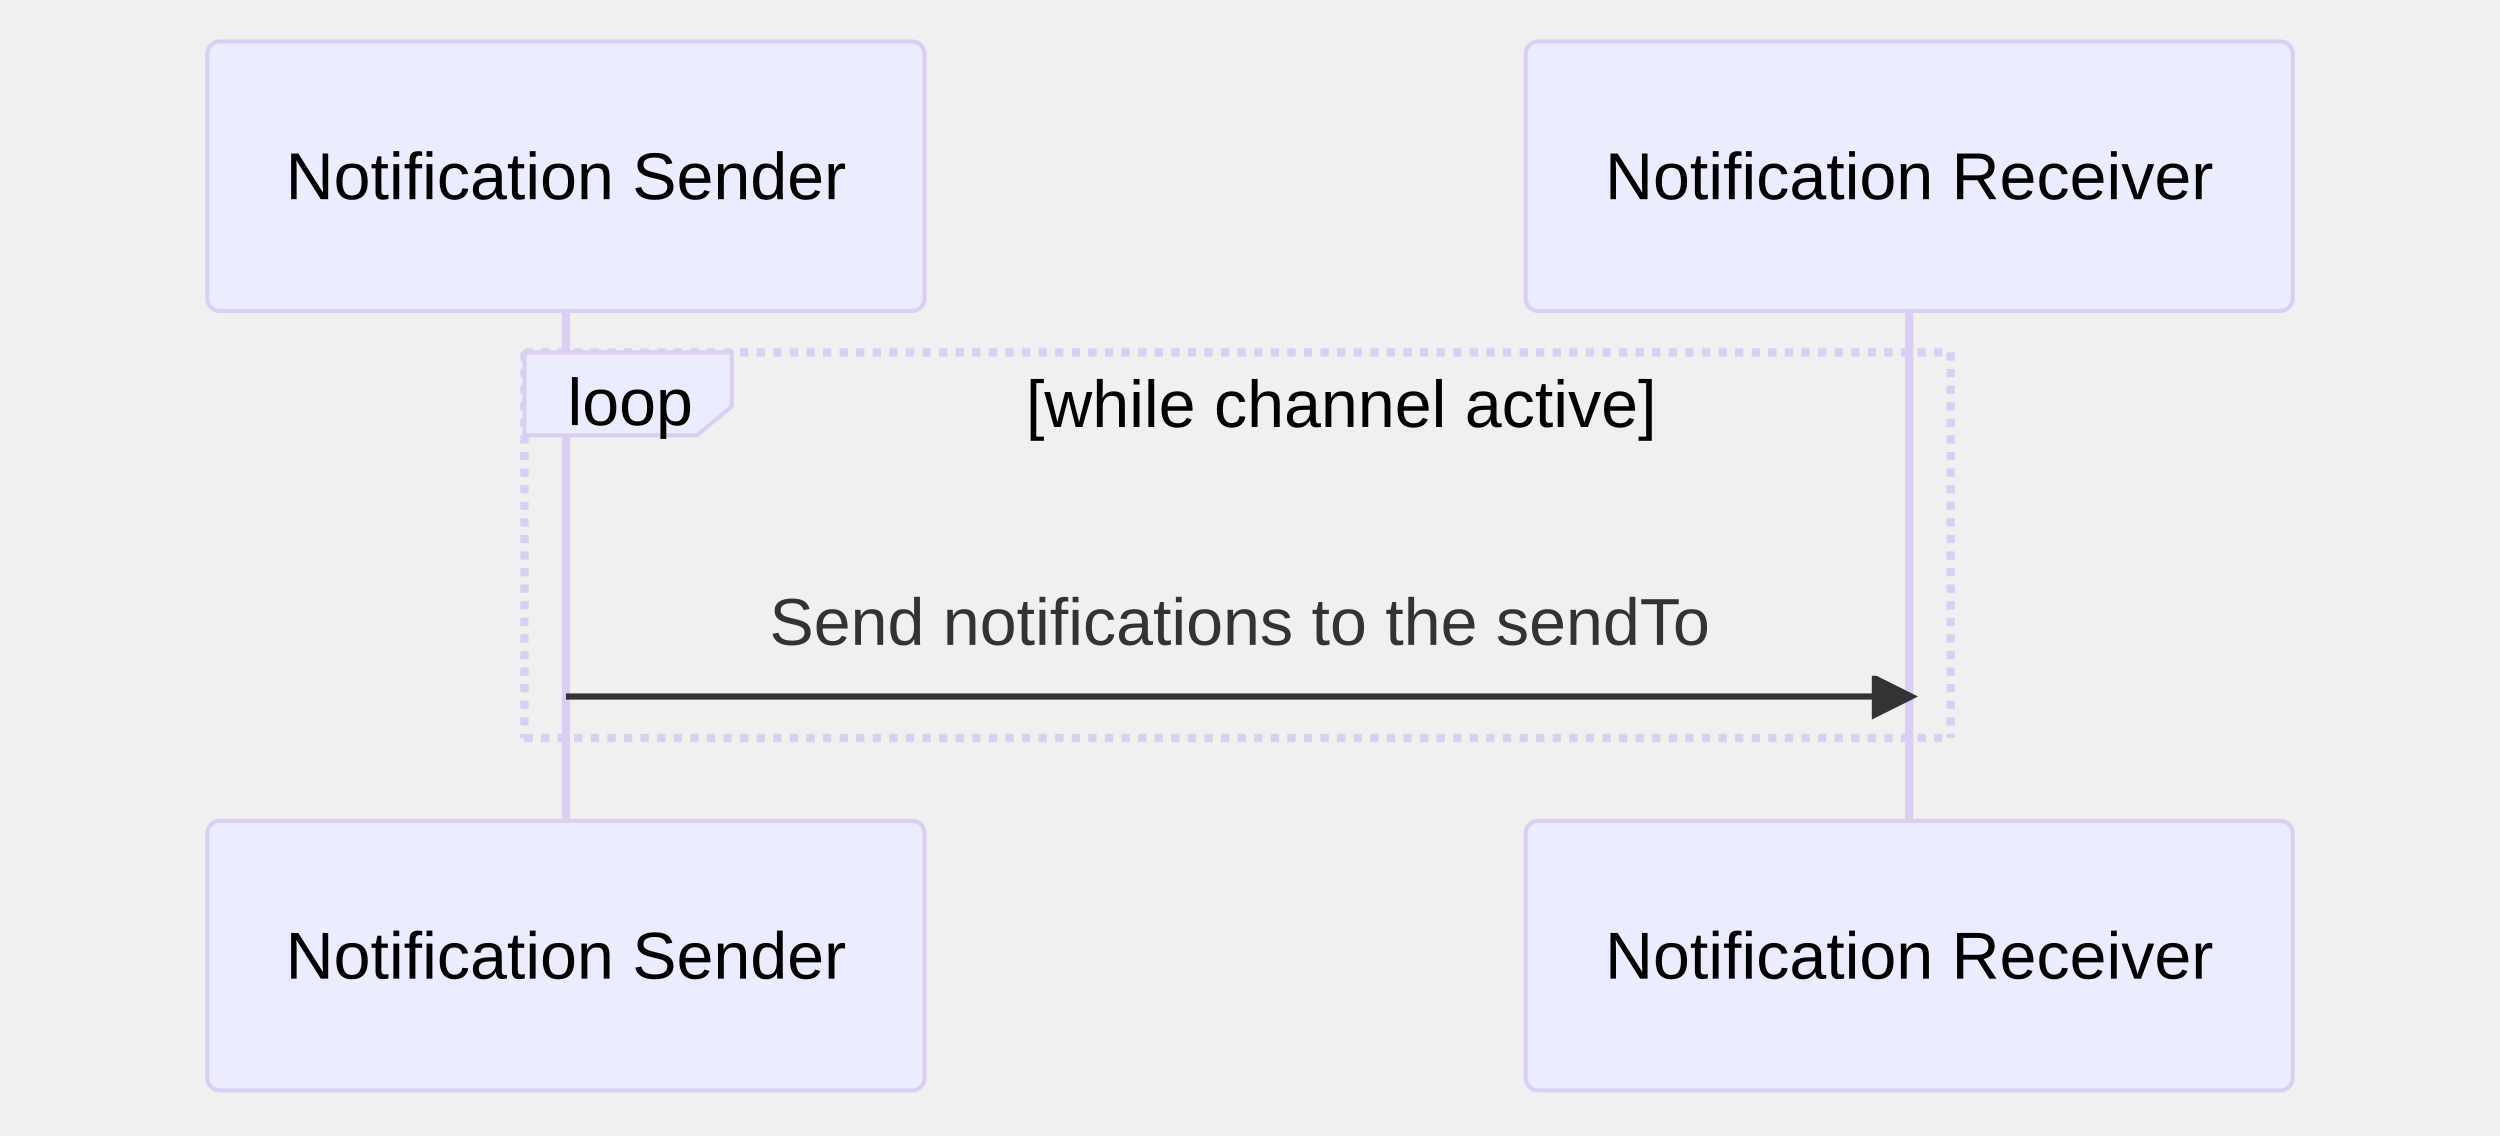
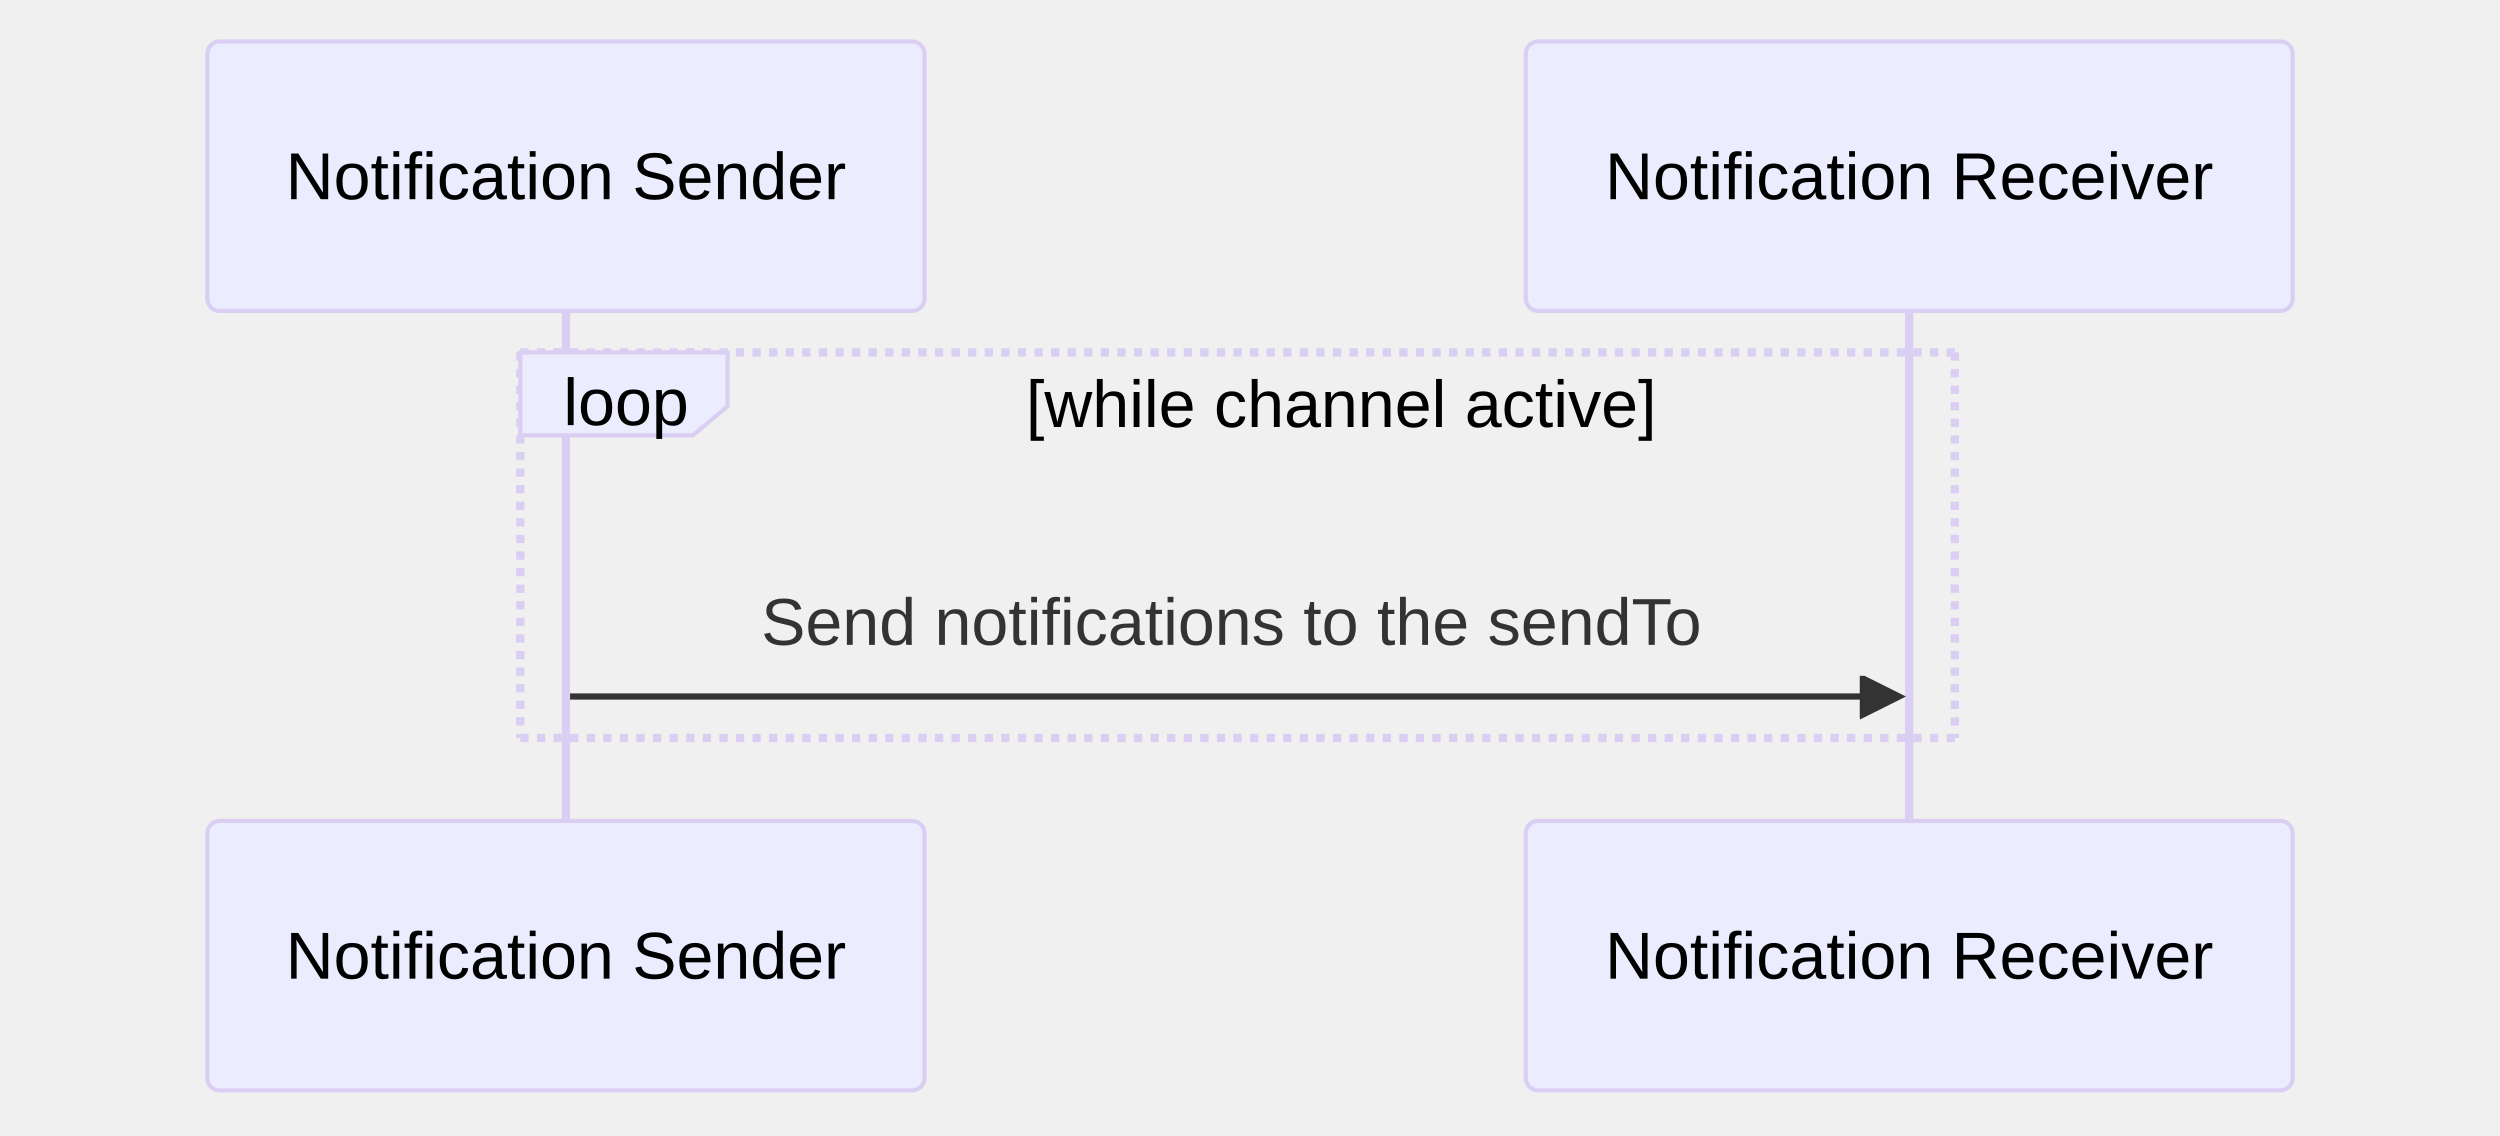
<svg xmlns="http://www.w3.org/2000/svg" aria-roledescription="sequence" role="graphics-document document" viewBox="-50 -10 603 274" style="max-width: 603px; background-color: white;" width="100%" id="my-svg">
+   <g>
+     <rect class="actor actor-bottom" ry="3" rx="3" name="Notification Receiver" height="65" width="185" stroke="#666" fill="#eaeaea" y="188" x="318" />
+     <text style="text-anchor: middle; font-size: 16px; font-weight: 400;" class="actor" alignment-baseline="central" dominant-baseline="central" y="220.5" x="410.5">
+       <tspan dy="0" x="410.5">Notification Receiver</tspan>
+     </text>
+   </g>
+   <g>
+     <rect class="actor actor-bottom" ry="3" rx="3" name="Notification Sender" height="65" width="173" stroke="#666" fill="#eaeaea" y="188" x="0" />
+     <text style="text-anchor: middle; font-size: 16px; font-weight: 400;" class="actor" alignment-baseline="central" dominant-baseline="central" y="220.5" x="86.5">
+       <tspan dy="0" x="86.5">Notification Sender</tspan>
+     </text>
+   </g>
+   <g>
+     <line stroke="#999" stroke-width="0.5px" class="200" y2="188" x2="410.5" y1="5" x1="410.5" id="actor1" />
+     <g id="root-1">
+       <rect class="actor actor-top" ry="3" rx="3" name="Notification Receiver" height="65" width="185" stroke="#666" fill="#eaeaea" y="0" x="318" />
+       <text style="text-anchor: middle; font-size: 16px; font-weight: 400;" class="actor" alignment-baseline="central" dominant-baseline="central" y="32.5" x="410.5">
+         <tspan dy="0" x="410.5">Notification Receiver</tspan>
+       </text>
+     </g>
+   </g>
+   <g>
+     <line stroke="#999" stroke-width="0.5px" class="200" y2="188" x2="86.5" y1="5" x1="86.5" id="actor0" />
+     <g id="root-0">
+       <rect class="actor actor-top" ry="3" rx="3" name="Notification Sender" height="65" width="173" stroke="#666" fill="#eaeaea" y="0" x="0" />
+       <text style="text-anchor: middle; font-size: 16px; font-weight: 400;" class="actor" alignment-baseline="central" dominant-baseline="central" y="32.5" x="86.5">
+         <tspan dy="0" x="86.5">Notification Sender</tspan>
+       </text>
+     </g>
+   </g>
  <style>#my-svg{font-family:"trebuchet ms",verdana,arial,sans-serif;font-size:16px;fill:#333;}#my-svg .error-icon{fill:#552222;}#my-svg .error-text{fill:#552222;stroke:#552222;}#my-svg .edge-thickness-normal{stroke-width:2px;}#my-svg .edge-thickness-thick{stroke-width:3.5px;}#my-svg .edge-pattern-solid{stroke-dasharray:0;}#my-svg .edge-pattern-dashed{stroke-dasharray:3;}#my-svg .edge-pattern-dotted{stroke-dasharray:2;}#my-svg .marker{fill:#333333;stroke:#333333;}#my-svg .marker.cross{stroke:#333333;}#my-svg svg{font-family:"trebuchet ms",verdana,arial,sans-serif;font-size:16px;}#my-svg .actor{stroke:hsl(259.626, 59.777%, 87.902%);fill:#ECECFF;}#my-svg text.actor&gt;tspan{fill:black;stroke:none;}#my-svg .actor-line{stroke:grey;}#my-svg .messageLine0{stroke-width:1.5;stroke-dasharray:none;stroke:#333;}#my-svg .messageLine1{stroke-width:1.5;stroke-dasharray:2,2;stroke:#333;}#my-svg #arrowhead path{fill:#333;stroke:#333;}#my-svg .sequenceNumber{fill:white;}#my-svg #sequencenumber{fill:#333;}#my-svg #crosshead path{fill:#333;stroke:#333;}#my-svg .messageText{fill:#333;stroke:none;}#my-svg .labelBox{stroke:hsl(259.626, 59.777%, 87.902%);fill:#ECECFF;}#my-svg .labelText,#my-svg .labelText&gt;tspan{fill:black;stroke:none;}#my-svg .loopText,#my-svg .loopText&gt;tspan{fill:black;stroke:none;}#my-svg .loopLine{stroke-width:2px;stroke-dasharray:2,2;stroke:hsl(259.626, 59.777%, 87.902%);fill:hsl(259.626, 59.777%, 87.902%);}#my-svg .note{stroke:#aaaa33;fill:#fff5ad;}#my-svg .noteText,#my-svg .noteText&gt;tspan{fill:black;stroke:none;}#my-svg .activation0{fill:#f4f4f4;stroke:#666;}#my-svg .activation1{fill:#f4f4f4;stroke:#666;}#my-svg .activation2{fill:#f4f4f4;stroke:#666;}#my-svg .actorPopupMenu{position:absolute;}#my-svg .actorPopupMenuPanel{position:absolute;fill:#ECECFF;box-shadow:0px 8px 16px 0px rgba(0,0,0,0.2);filter:drop-shadow(3px 5px 2px rgb(0 0 0 / 0.4));}#my-svg .actor-man line{stroke:hsl(259.626, 59.777%, 87.902%);fill:#ECECFF;}#my-svg .actor-man circle,#my-svg line{stroke:hsl(259.626, 59.777%, 87.902%);fill:#ECECFF;stroke-width:2px;}#my-svg :root{--mermaid-font-family:"trebuchet ms",verdana,arial,sans-serif;}</style>
  <g />
  <defs>
    <symbol height="24" width="24" id="computer">
      <path d="M2 2v13h20v-13h-20zm18 11h-16v-9h16v9zm-10.228 6l.466-1h3.524l.467 1h-4.457zm14.228 3h-24l2-6h2.104l-1.33 4h18.45l-1.297-4h2.073l2 6zm-5-10h-14v-7h14v7z" transform="scale(.5)" />
    </symbol>
  </defs>
  <defs>
    <symbol clip-rule="evenodd" fill-rule="evenodd" id="database">
      <path d="M12.258.001l.256.004.255.005.253.008.251.01.249.012.247.015.246.016.242.019.241.02.239.023.236.024.233.027.231.028.229.031.225.032.223.034.22.036.217.038.214.04.211.041.208.043.205.045.201.046.198.048.194.05.191.051.187.053.183.054.18.056.175.057.172.059.168.06.163.061.16.063.155.064.15.066.074.033.073.033.071.034.07.034.069.035.068.035.067.035.066.035.064.036.064.036.062.036.06.036.06.037.058.037.058.037.055.038.055.038.053.038.052.038.051.039.05.039.048.039.047.039.045.04.044.04.043.04.041.04.04.041.039.041.037.041.036.041.034.041.033.042.032.042.03.042.029.042.027.042.026.043.024.043.023.043.021.043.02.043.018.044.017.043.015.044.013.044.012.044.011.045.009.044.007.045.006.045.004.045.002.045.001.045v17l-.001.045-.002.045-.004.045-.006.045-.007.045-.009.044-.011.045-.012.044-.013.044-.015.044-.017.043-.018.044-.02.043-.021.043-.023.043-.024.043-.026.043-.027.042-.029.042-.03.042-.032.042-.033.042-.034.041-.036.041-.037.041-.039.041-.04.041-.041.04-.043.04-.044.04-.045.04-.047.039-.048.039-.05.039-.051.039-.052.038-.053.038-.055.038-.055.038-.058.037-.058.037-.06.037-.06.036-.062.036-.064.036-.064.036-.066.035-.067.035-.068.035-.069.035-.07.034-.071.034-.073.033-.074.033-.15.066-.155.064-.16.063-.163.061-.168.06-.172.059-.175.057-.18.056-.183.054-.187.053-.191.051-.194.05-.198.048-.201.046-.205.045-.208.043-.211.041-.214.04-.217.038-.22.036-.223.034-.225.032-.229.031-.231.028-.233.027-.236.024-.239.023-.241.02-.242.019-.246.016-.247.015-.249.012-.251.01-.253.008-.255.005-.256.004-.258.001-.258-.001-.256-.004-.255-.005-.253-.008-.251-.01-.249-.012-.247-.015-.245-.016-.243-.019-.241-.02-.238-.023-.236-.024-.234-.027-.231-.028-.228-.031-.226-.032-.223-.034-.22-.036-.217-.038-.214-.04-.211-.041-.208-.043-.204-.045-.201-.046-.198-.048-.195-.05-.19-.051-.187-.053-.184-.054-.179-.056-.176-.057-.172-.059-.167-.06-.164-.061-.159-.063-.155-.064-.151-.066-.074-.033-.072-.033-.072-.034-.07-.034-.069-.035-.068-.035-.067-.035-.066-.035-.064-.036-.063-.036-.062-.036-.061-.036-.06-.037-.058-.037-.057-.037-.056-.038-.055-.038-.053-.038-.052-.038-.051-.039-.049-.039-.049-.039-.046-.039-.046-.04-.044-.04-.043-.04-.041-.04-.04-.041-.039-.041-.037-.041-.036-.041-.034-.041-.033-.042-.032-.042-.03-.042-.029-.042-.027-.042-.026-.043-.024-.043-.023-.043-.021-.043-.02-.043-.018-.044-.017-.043-.015-.044-.013-.044-.012-.044-.011-.045-.009-.044-.007-.045-.006-.045-.004-.045-.002-.045-.001-.045v-17l.001-.045.002-.045.004-.045.006-.045.007-.045.009-.044.011-.045.012-.044.013-.044.015-.044.017-.043.018-.044.02-.043.021-.043.023-.043.024-.043.026-.043.027-.042.029-.042.03-.042.032-.042.033-.042.034-.041.036-.041.037-.041.039-.041.04-.041.041-.04.043-.04.044-.04.046-.04.046-.039.049-.039.049-.039.051-.039.052-.038.053-.038.055-.038.056-.038.057-.037.058-.037.06-.037.061-.036.062-.036.063-.036.064-.036.066-.035.067-.035.068-.035.069-.035.07-.034.072-.034.072-.033.074-.033.151-.066.155-.064.159-.063.164-.061.167-.06.172-.059.176-.057.179-.056.184-.054.187-.053.19-.051.195-.05.198-.048.201-.046.204-.045.208-.043.211-.041.214-.04.217-.038.22-.036.223-.034.226-.032.228-.031.231-.028.234-.027.236-.024.238-.023.241-.02.243-.019.245-.016.247-.015.249-.012.251-.01.253-.008.255-.005.256-.004.258-.001.258.001zm-9.258 20.499v.01l.001.021.003.021.004.022.005.021.006.022.007.022.009.023.01.022.011.023.012.023.013.023.015.023.016.024.017.023.018.024.019.024.021.024.022.025.023.024.024.025.052.049.056.05.061.051.066.051.07.051.075.051.079.052.084.052.088.052.092.052.097.052.102.051.105.052.11.052.114.051.119.051.123.051.127.05.131.05.135.05.139.048.144.049.147.047.152.047.155.047.16.045.163.045.167.043.171.043.176.041.178.041.183.039.187.039.19.037.194.035.197.035.202.033.204.031.209.03.212.029.216.027.219.025.222.024.226.021.23.02.233.018.236.016.24.015.243.012.246.01.249.008.253.005.256.004.259.001.26-.001.257-.004.254-.005.25-.008.247-.011.244-.012.241-.014.237-.016.233-.018.231-.021.226-.021.224-.024.22-.026.216-.027.212-.028.21-.031.205-.031.202-.034.198-.034.194-.036.191-.037.187-.039.183-.04.179-.04.175-.042.172-.043.168-.044.163-.045.16-.046.155-.046.152-.047.148-.048.143-.049.139-.049.136-.05.131-.05.126-.05.123-.051.118-.052.114-.051.11-.052.106-.052.101-.052.096-.052.092-.052.088-.053.083-.051.079-.052.074-.052.07-.051.065-.051.06-.051.056-.05.051-.05.023-.024.023-.025.021-.024.02-.024.019-.024.018-.024.017-.024.015-.023.014-.024.013-.023.012-.023.01-.023.01-.022.008-.022.006-.022.006-.022.004-.022.004-.021.001-.021.001-.021v-4.127l-.077.055-.08.053-.083.054-.085.053-.087.052-.09.052-.093.051-.095.05-.097.05-.1.049-.102.049-.105.048-.106.047-.109.047-.111.046-.114.045-.115.045-.118.044-.12.043-.122.042-.124.042-.126.041-.128.04-.13.04-.132.038-.134.038-.135.037-.138.037-.139.035-.142.035-.143.034-.144.033-.147.032-.148.031-.15.03-.151.03-.153.029-.154.027-.156.027-.158.026-.159.025-.161.024-.162.023-.163.022-.165.021-.166.02-.167.019-.169.018-.169.017-.171.016-.173.015-.173.014-.175.013-.175.012-.177.011-.178.01-.179.008-.179.008-.181.006-.182.005-.182.004-.184.003-.184.002h-.37l-.184-.002-.184-.003-.182-.004-.182-.005-.181-.006-.179-.008-.179-.008-.178-.01-.176-.011-.176-.012-.175-.013-.173-.014-.172-.015-.171-.016-.17-.017-.169-.018-.167-.019-.166-.02-.165-.021-.163-.022-.162-.023-.161-.024-.159-.025-.157-.026-.156-.027-.155-.027-.153-.029-.151-.03-.15-.03-.148-.031-.146-.032-.145-.033-.143-.034-.141-.035-.14-.035-.137-.037-.136-.037-.134-.038-.132-.038-.13-.04-.128-.04-.126-.041-.124-.042-.122-.042-.12-.044-.117-.043-.116-.045-.113-.045-.112-.046-.109-.047-.106-.047-.105-.048-.102-.049-.1-.049-.097-.05-.095-.05-.093-.052-.09-.051-.087-.052-.085-.053-.083-.054-.08-.054-.077-.054v4.127zm0-5.654v.011l.001.021.003.021.004.021.005.022.006.022.007.022.009.022.01.022.011.023.012.023.013.023.015.024.016.023.017.024.018.024.019.024.021.024.022.024.023.025.024.024.052.05.056.05.061.05.066.051.07.051.075.052.079.051.084.052.088.052.092.052.097.052.102.052.105.052.11.051.114.051.119.052.123.05.127.051.131.05.135.049.139.049.144.048.147.048.152.047.155.046.16.045.163.045.167.044.171.042.176.042.178.04.183.04.187.038.19.037.194.036.197.034.202.033.204.032.209.03.212.028.216.027.219.025.222.024.226.022.23.02.233.018.236.016.24.014.243.012.246.01.249.008.253.006.256.003.259.001.26-.001.257-.003.254-.006.25-.008.247-.01.244-.012.241-.015.237-.016.233-.018.231-.02.226-.022.224-.024.22-.025.216-.027.212-.029.21-.03.205-.032.202-.033.198-.035.194-.036.191-.037.187-.039.183-.039.179-.041.175-.042.172-.043.168-.044.163-.045.16-.045.155-.047.152-.047.148-.048.143-.048.139-.05.136-.049.131-.05.126-.051.123-.051.118-.051.114-.052.11-.052.106-.052.101-.052.096-.052.092-.052.088-.052.083-.052.079-.052.074-.051.07-.052.065-.051.06-.05.056-.051.051-.049.023-.025.023-.024.021-.025.02-.024.019-.024.018-.024.017-.024.015-.023.014-.023.013-.024.012-.022.01-.023.01-.023.008-.022.006-.022.006-.022.004-.021.004-.022.001-.021.001-.021v-4.139l-.077.054-.08.054-.083.054-.085.052-.087.053-.09.051-.093.051-.095.051-.097.05-.1.049-.102.049-.105.048-.106.047-.109.047-.111.046-.114.045-.115.044-.118.044-.12.044-.122.042-.124.042-.126.041-.128.04-.13.039-.132.039-.134.038-.135.037-.138.036-.139.036-.142.035-.143.033-.144.033-.147.033-.148.031-.15.03-.151.03-.153.028-.154.028-.156.027-.158.026-.159.025-.161.024-.162.023-.163.022-.165.021-.166.02-.167.019-.169.018-.169.017-.171.016-.173.015-.173.014-.175.013-.175.012-.177.011-.178.009-.179.009-.179.007-.181.007-.182.005-.182.004-.184.003-.184.002h-.37l-.184-.002-.184-.003-.182-.004-.182-.005-.181-.007-.179-.007-.179-.009-.178-.009-.176-.011-.176-.012-.175-.013-.173-.014-.172-.015-.171-.016-.17-.017-.169-.018-.167-.019-.166-.02-.165-.021-.163-.022-.162-.023-.161-.024-.159-.025-.157-.026-.156-.027-.155-.028-.153-.028-.151-.03-.15-.03-.148-.031-.146-.033-.145-.033-.143-.033-.141-.035-.14-.036-.137-.036-.136-.037-.134-.038-.132-.039-.13-.039-.128-.04-.126-.041-.124-.042-.122-.043-.12-.043-.117-.044-.116-.044-.113-.046-.112-.046-.109-.046-.106-.047-.105-.048-.102-.049-.1-.049-.097-.05-.095-.051-.093-.051-.09-.051-.087-.053-.085-.052-.083-.054-.08-.054-.077-.054v4.139zm0-5.666v.011l.001.02.003.022.004.021.005.022.006.021.007.022.009.023.01.022.011.023.012.023.013.023.015.023.016.024.017.024.018.023.019.024.021.025.022.024.023.024.024.025.052.05.056.05.061.05.066.051.07.051.075.052.079.051.084.052.088.052.092.052.097.052.102.052.105.051.11.052.114.051.119.051.123.051.127.05.131.05.135.05.139.049.144.048.147.048.152.047.155.046.16.045.163.045.167.043.171.043.176.042.178.04.183.04.187.038.19.037.194.036.197.034.202.033.204.032.209.03.212.028.216.027.219.025.222.024.226.021.23.02.233.018.236.017.24.014.243.012.246.01.249.008.253.006.256.003.259.001.26-.001.257-.003.254-.006.25-.008.247-.01.244-.013.241-.014.237-.016.233-.018.231-.02.226-.022.224-.024.22-.025.216-.027.212-.029.21-.03.205-.032.202-.033.198-.035.194-.036.191-.037.187-.039.183-.039.179-.041.175-.042.172-.043.168-.044.163-.045.16-.045.155-.047.152-.047.148-.048.143-.049.139-.049.136-.049.131-.051.126-.05.123-.051.118-.052.114-.051.11-.052.106-.052.101-.052.096-.052.092-.052.088-.052.083-.052.079-.052.074-.052.07-.051.065-.051.06-.051.056-.05.051-.049.023-.025.023-.025.021-.024.02-.024.019-.024.018-.024.017-.024.015-.023.014-.024.013-.023.012-.023.01-.022.01-.023.008-.022.006-.022.006-.022.004-.022.004-.021.001-.021.001-.021v-4.153l-.077.054-.08.054-.083.053-.085.053-.087.053-.09.051-.093.051-.095.051-.097.05-.1.049-.102.048-.105.048-.106.048-.109.046-.111.046-.114.046-.115.044-.118.044-.12.043-.122.043-.124.042-.126.041-.128.04-.13.039-.132.039-.134.038-.135.037-.138.036-.139.036-.142.034-.143.034-.144.033-.147.032-.148.032-.15.03-.151.03-.153.028-.154.028-.156.027-.158.026-.159.024-.161.024-.162.023-.163.023-.165.021-.166.02-.167.019-.169.018-.169.017-.171.016-.173.015-.173.014-.175.013-.175.012-.177.01-.178.01-.179.009-.179.007-.181.006-.182.006-.182.004-.184.003-.184.001-.185.001-.185-.001-.184-.001-.184-.003-.182-.004-.182-.006-.181-.006-.179-.007-.179-.009-.178-.01-.176-.01-.176-.012-.175-.013-.173-.014-.172-.015-.171-.016-.17-.017-.169-.018-.167-.019-.166-.02-.165-.021-.163-.023-.162-.023-.161-.024-.159-.024-.157-.026-.156-.027-.155-.028-.153-.028-.151-.03-.15-.03-.148-.032-.146-.032-.145-.033-.143-.034-.141-.034-.14-.036-.137-.036-.136-.037-.134-.038-.132-.039-.13-.039-.128-.041-.126-.041-.124-.041-.122-.043-.12-.043-.117-.044-.116-.044-.113-.046-.112-.046-.109-.046-.106-.048-.105-.048-.102-.048-.1-.05-.097-.049-.095-.051-.093-.051-.09-.052-.087-.052-.085-.053-.083-.053-.08-.054-.077-.054v4.153zm8.74-8.179l-.257.004-.254.005-.25.008-.247.011-.244.012-.241.014-.237.016-.233.018-.231.021-.226.022-.224.023-.22.026-.216.027-.212.028-.21.031-.205.032-.202.033-.198.034-.194.036-.191.038-.187.038-.183.04-.179.041-.175.042-.172.043-.168.043-.163.045-.16.046-.155.046-.152.048-.148.048-.143.048-.139.049-.136.05-.131.05-.126.051-.123.051-.118.051-.114.052-.11.052-.106.052-.101.052-.096.052-.092.052-.088.052-.083.052-.079.052-.074.051-.07.052-.065.051-.06.05-.056.05-.051.05-.023.025-.023.024-.021.024-.02.025-.019.024-.018.024-.017.023-.015.024-.014.023-.013.023-.012.023-.01.023-.01.022-.008.022-.006.023-.006.021-.004.022-.004.021-.001.021-.001.021.001.021.001.021.004.021.004.022.006.021.006.023.008.022.01.022.01.023.012.023.013.023.014.023.015.024.017.023.018.024.019.024.02.025.021.024.023.024.023.025.051.05.056.05.06.05.065.051.07.052.074.051.079.052.083.052.088.052.092.052.096.052.101.052.106.052.11.052.114.052.118.051.123.051.126.051.131.05.136.05.139.049.143.048.148.048.152.048.155.046.16.046.163.045.168.043.172.043.175.042.179.041.183.04.187.038.191.038.194.036.198.034.202.033.205.032.21.031.212.028.216.027.22.026.224.023.226.022.231.021.233.018.237.016.241.014.244.012.247.011.25.008.254.005.257.004.26.001.26-.001.257-.004.254-.005.25-.008.247-.011.244-.012.241-.014.237-.016.233-.018.231-.021.226-.022.224-.023.22-.026.216-.027.212-.028.21-.031.205-.032.202-.033.198-.034.194-.036.191-.038.187-.038.183-.04.179-.041.175-.042.172-.043.168-.043.163-.045.16-.046.155-.046.152-.048.148-.048.143-.048.139-.049.136-.05.131-.05.126-.051.123-.051.118-.051.114-.052.11-.052.106-.052.101-.052.096-.052.092-.052.088-.052.083-.052.079-.052.074-.051.07-.052.065-.051.06-.05.056-.05.051-.05.023-.025.023-.024.021-.024.02-.025.019-.024.018-.024.017-.023.015-.024.014-.023.013-.023.012-.023.01-.023.01-.022.008-.022.006-.023.006-.021.004-.022.004-.021.001-.021.001-.021-.001-.021-.001-.021-.004-.021-.004-.022-.006-.021-.006-.023-.008-.022-.01-.022-.01-.023-.012-.023-.013-.023-.014-.023-.015-.024-.017-.023-.018-.024-.019-.024-.02-.025-.021-.024-.023-.024-.023-.025-.051-.05-.056-.05-.06-.05-.065-.051-.07-.052-.074-.051-.079-.052-.083-.052-.088-.052-.092-.052-.096-.052-.101-.052-.106-.052-.11-.052-.114-.052-.118-.051-.123-.051-.126-.051-.131-.05-.136-.05-.139-.049-.143-.048-.148-.048-.152-.048-.155-.046-.16-.046-.163-.045-.168-.043-.172-.043-.175-.042-.179-.041-.183-.04-.187-.038-.191-.038-.194-.036-.198-.034-.202-.033-.205-.032-.21-.031-.212-.028-.216-.027-.22-.026-.224-.023-.226-.022-.231-.021-.233-.018-.237-.016-.241-.014-.244-.012-.247-.011-.25-.008-.254-.005-.257-.004-.26-.001-.26.001z" transform="scale(.5)" />
    </symbol>
  </defs>
  <defs>
    <symbol height="24" width="24" id="clock">
      <path d="M12 2c5.514 0 10 4.486 10 10s-4.486 10-10 10-10-4.486-10-10 4.486-10 10-10zm0-2c-6.627 0-12 5.373-12 12s5.373 12 12 12 12-5.373 12-12-5.373-12-12-12zm5.848 12.459c.202.038.202.333.001.372-1.907.361-6.045 1.111-6.547 1.111-.719 0-1.301-.582-1.301-1.301 0-.512.77-5.447 1.125-7.445.034-.192.312-.181.343.014l.985 6.238 5.394 1.011z" transform="scale(.5)" />
    </symbol>
  </defs>
-   <g>
-     <line stroke="#999" stroke-width="0.5px" class="200" y2="208" x2="86.5" y1="5" x1="86.5" id="actor0" />
-     <g id="root-0">
-       <rect class="actor" ry="3" rx="3" height="65" width="173" stroke="#666" fill="#eaeaea" y="0" x="0" />
-       <text style="text-anchor: middle; font-size: 16px; font-weight: 400;" class="actor" alignment-baseline="central" dominant-baseline="central" y="32.5" x="86.5">
-         <tspan dy="0" x="86.5">Notification Sender</tspan>
-       </text>
-     </g>
-   </g>
-   <g>
-     <line stroke="#999" stroke-width="0.5px" class="200" y2="208" x2="410.5" y1="5" x1="410.5" id="actor1" />
-     <g id="root-1">
-       <rect class="actor" ry="3" rx="3" height="65" width="185" stroke="#666" fill="#eaeaea" y="0" x="318" />
-       <text style="text-anchor: middle; font-size: 16px; font-weight: 400;" class="actor" alignment-baseline="central" dominant-baseline="central" y="32.5" x="410.5">
-         <tspan dy="0" x="410.5">Notification Receiver</tspan>
-       </text>
-     </g>
-   </g>
  <defs>
-     <marker orient="auto" markerHeight="12" markerWidth="12" markerUnits="userSpaceOnUse" refY="5" refX="9" id="arrowhead">
+     <marker orient="auto" markerHeight="12" markerWidth="12" markerUnits="userSpaceOnUse" refY="5" refX="7.9" id="arrowhead">
      <path d="M 0 0 L 10 5 L 0 10 z" />
    </marker>
  </defs>
  <defs>
-     <marker refY="5" refX="4" orient="auto" markerHeight="8" markerWidth="15" id="crosshead">
+     <marker refY="4.5" refX="4" orient="auto" markerHeight="8" markerWidth="15" id="crosshead">
      <path style="stroke-dasharray: 0, 0;" d="M 1,2 L 6,7 M 6,2 L 1,7" stroke-width="1pt" stroke="#000000" fill="none" />
    </marker>
  </defs>
  <defs>
-     <marker orient="auto" markerHeight="28" markerWidth="20" refY="7" refX="18" id="filled-head">
+     <marker orient="auto" markerHeight="28" markerWidth="20" refY="7" refX="15.5" id="filled-head">
      <path d="M 18,7 L9,13 L14,7 L9,1 Z" />
    </marker>
  </defs>
  <defs>
    <marker orient="auto" markerHeight="40" markerWidth="60" refY="15" refX="15" id="sequencenumber">
      <circle r="6" cy="15" cx="15" />
    </marker>
  </defs>
  <g>
-     <line class="loopLine" y2="75" x2="420.5" y1="75" x1="76.5" />
-     <line class="loopLine" y2="168" x2="420.5" y1="75" x1="420.5" />
-     <line class="loopLine" y2="168" x2="420.5" y1="168" x1="76.5" />
-     <line class="loopLine" y2="168" x2="76.5" y1="75" x1="76.5" />
-     <polygon class="labelBox" points="76.5,75 126.5,75 126.5,88 118.1,95 76.5,95" />
-     <text style="font-size: 16px; font-weight: 400;" class="labelText" alignment-baseline="middle" dominant-baseline="middle" text-anchor="middle" y="88" x="102">loop</text>
+     <line class="loopLine" y2="75" x2="421.5" y1="75" x1="75.5" />
+     <line class="loopLine" y2="168" x2="421.5" y1="75" x1="421.5" />
+     <line class="loopLine" y2="168" x2="421.5" y1="168" x1="75.5" />
+     <line class="loopLine" y2="168" x2="75.5" y1="75" x1="75.5" />
+     <polygon class="labelBox" points="75.5,75 125.5,75 125.5,88 117.1,95 75.5,95" />
+     <text style="font-size: 16px; font-weight: 400;" class="labelText" alignment-baseline="middle" dominant-baseline="middle" text-anchor="middle" y="88" x="101">loop</text>
    <text style="font-size: 16px; font-weight: 400;" class="loopText" text-anchor="middle" y="93" x="273.5">
      <tspan x="273.5">[while channel active]</tspan>
    </text>
  </g>
-   <text style="font-size: 16px; font-weight: 400;" dy="1em" class="messageText" alignment-baseline="middle" dominant-baseline="middle" text-anchor="middle" y="125" x="249">Send notifications to the sendTo</text>
-   <line style="fill: none;" marker-end="url(#arrowhead)" stroke="none" stroke-width="2" class="messageLine0" y2="158" x2="410.5" y1="158" x1="86.5" />
-   <g>
-     <rect class="actor" ry="3" rx="3" height="65" width="173" stroke="#666" fill="#eaeaea" y="188" x="0" />
-     <text style="text-anchor: middle; font-size: 16px; font-weight: 400;" class="actor" alignment-baseline="central" dominant-baseline="central" y="220.5" x="86.5">
-       <tspan dy="0" x="86.5">Notification Sender</tspan>
-     </text>
-   </g>
-   <g>
-     <rect class="actor" ry="3" rx="3" height="65" width="185" stroke="#666" fill="#eaeaea" y="188" x="318" />
-     <text style="text-anchor: middle; font-size: 16px; font-weight: 400;" class="actor" alignment-baseline="central" dominant-baseline="central" y="220.5" x="410.5">
-       <tspan dy="0" x="410.5">Notification Receiver</tspan>
-     </text>
-   </g>
+   <text style="font-size: 16px; font-weight: 400;" dy="1em" class="messageText" alignment-baseline="middle" dominant-baseline="middle" text-anchor="middle" y="125" x="247">Send notifications to the sendTo</text>
+   <line style="fill: none;" marker-end="url(#arrowhead)" stroke="none" stroke-width="2" class="messageLine0" y2="158" x2="406.5" y1="158" x1="87.5" />
</svg>
